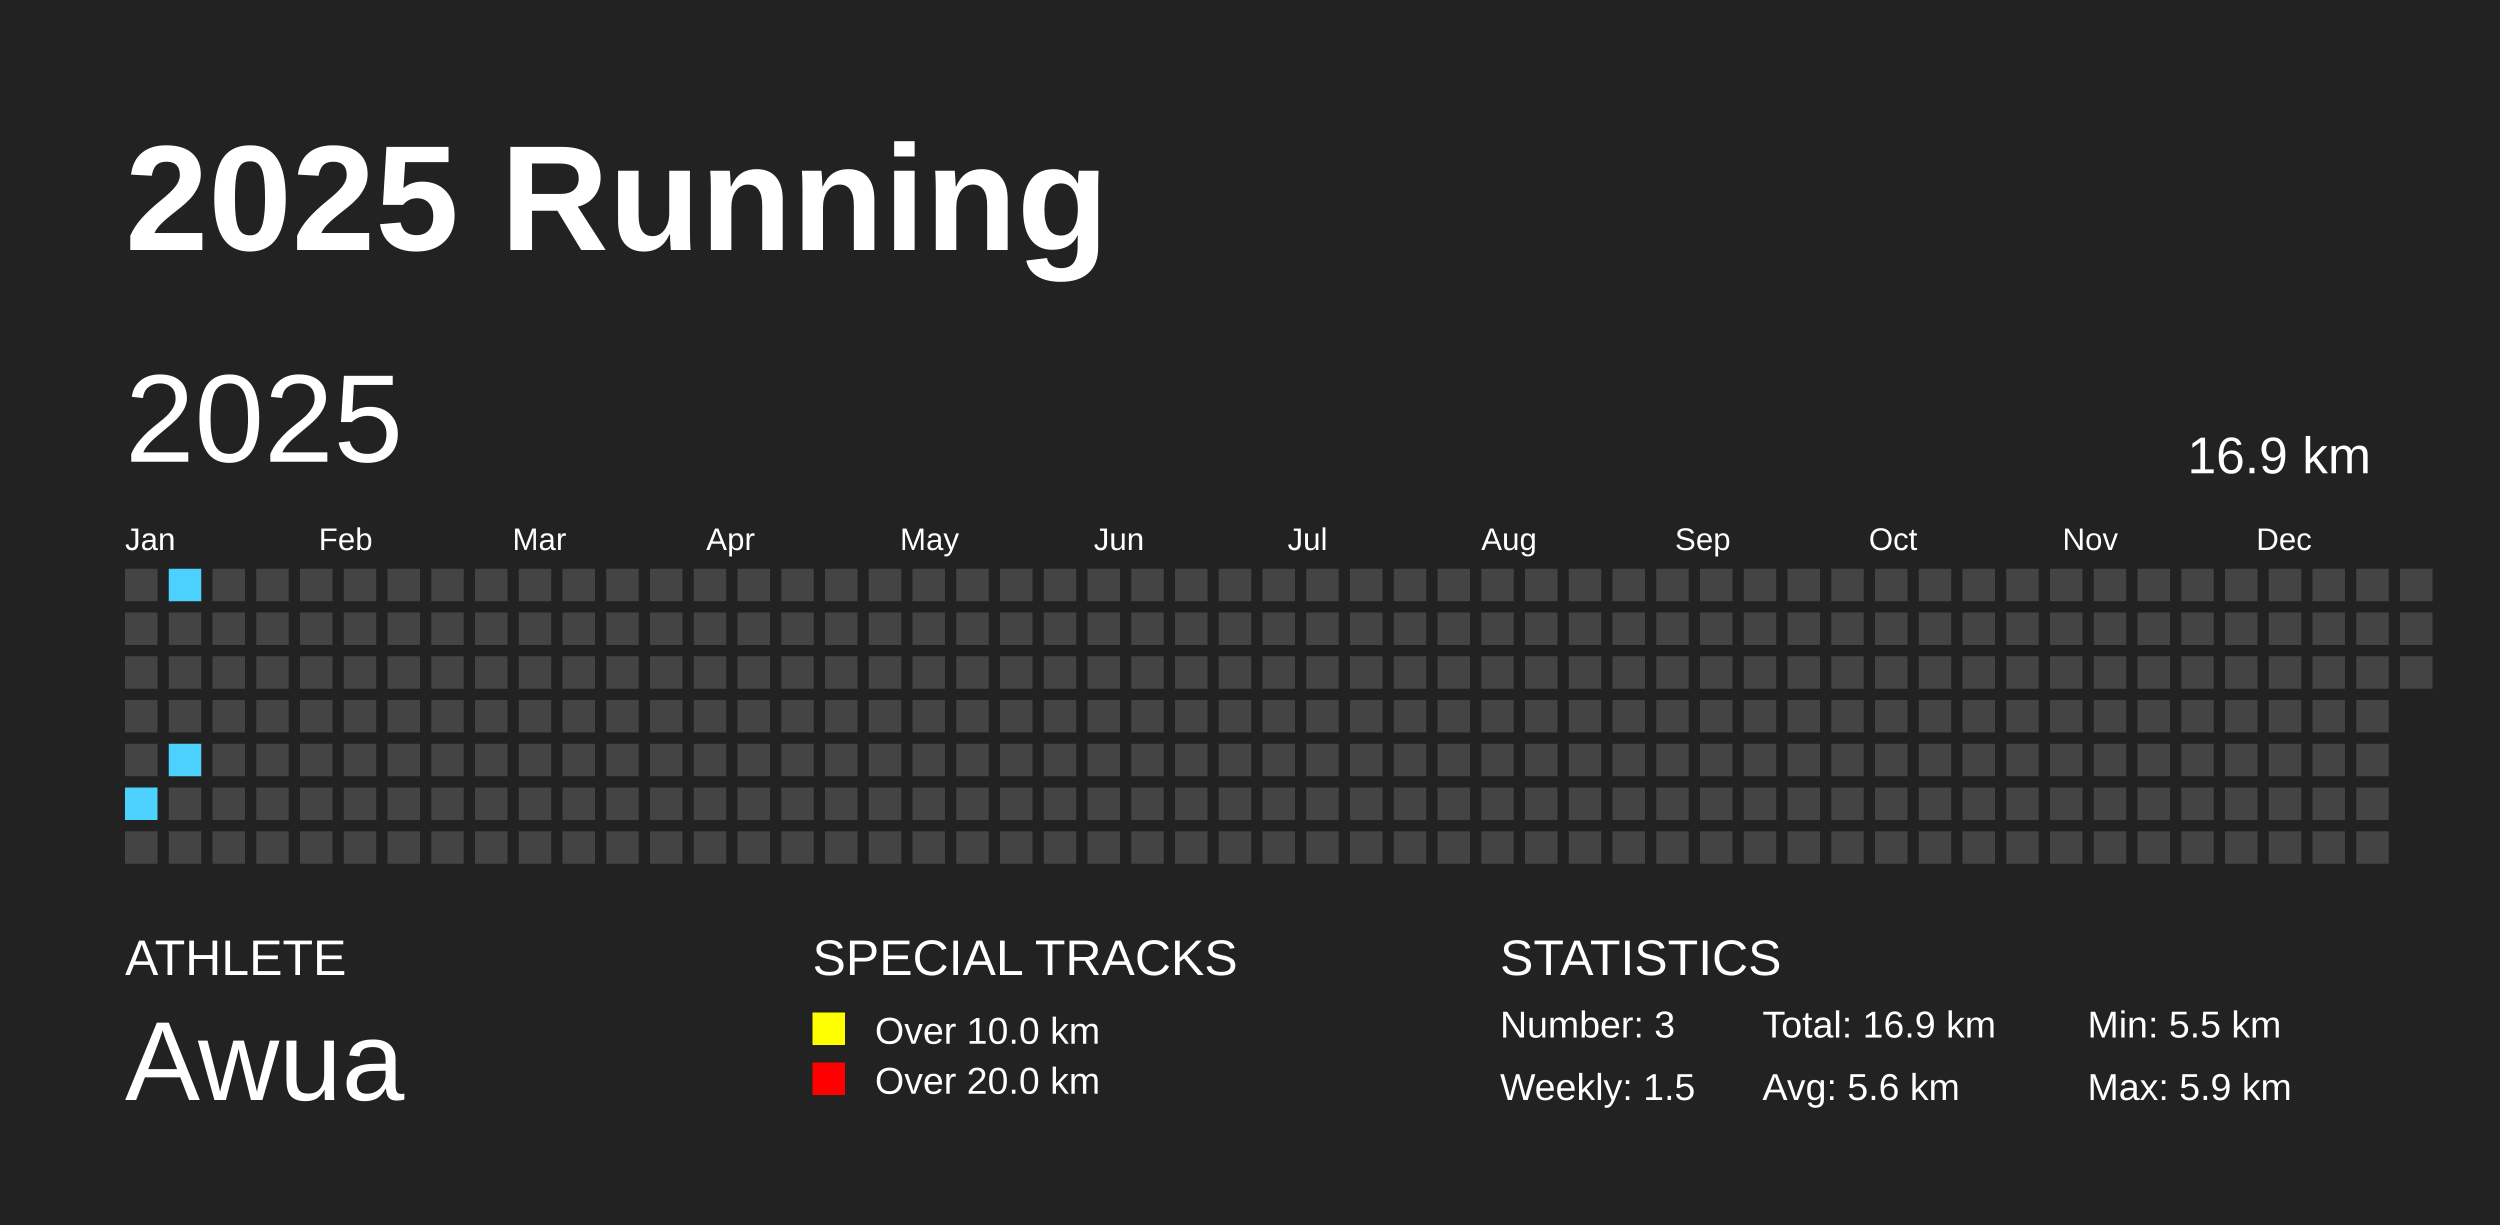
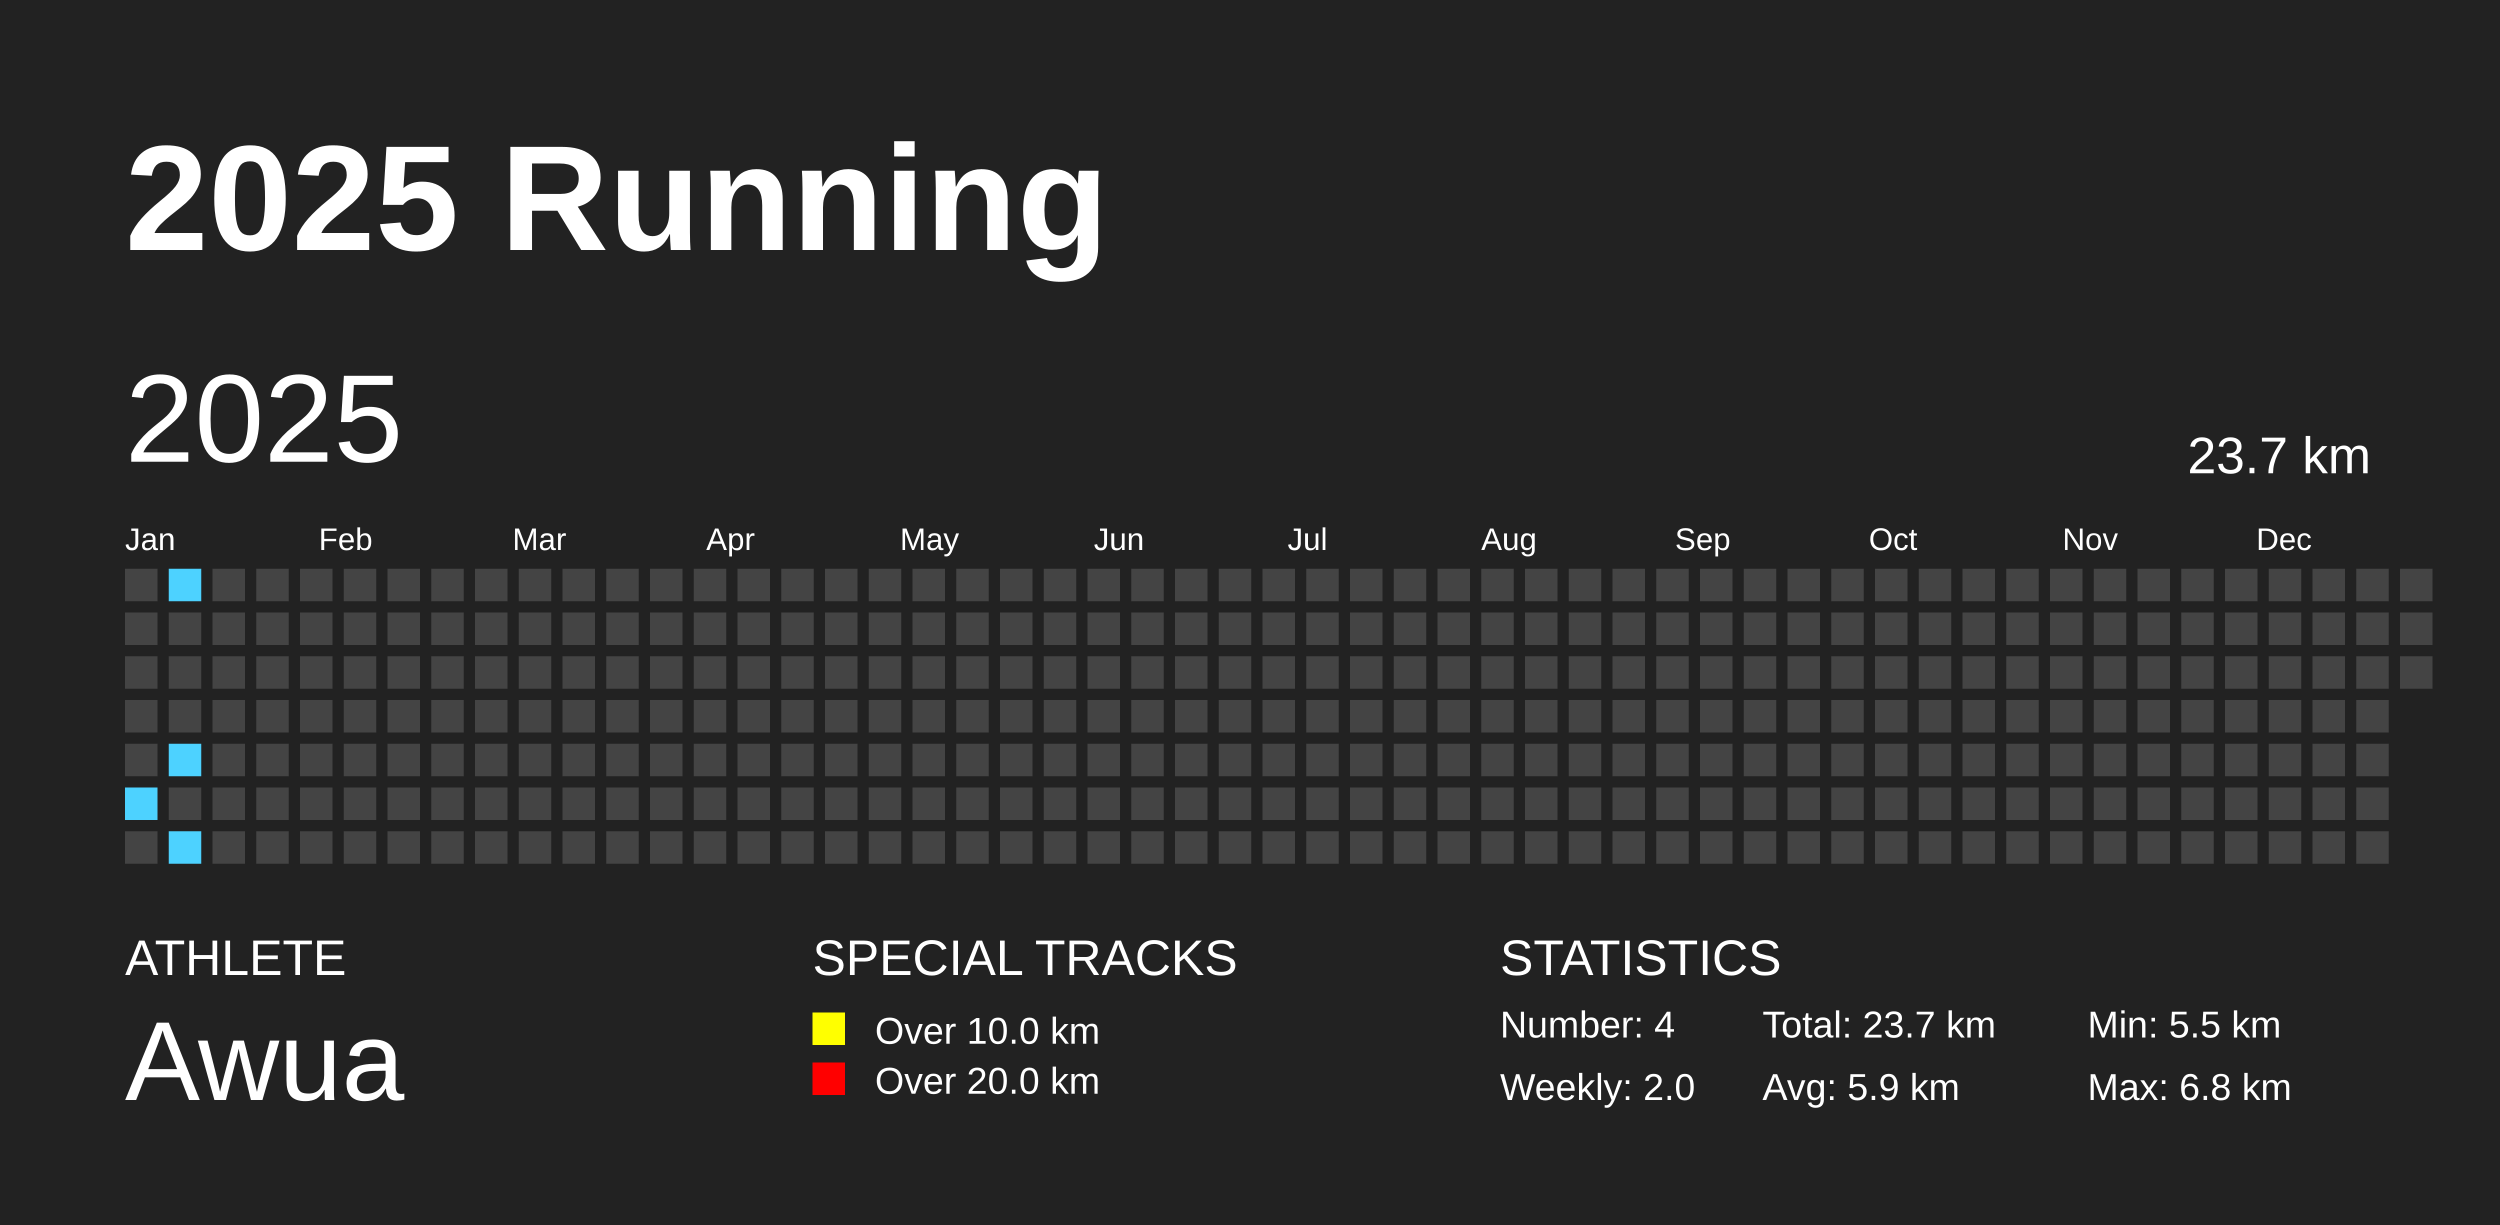
<svg xmlns="http://www.w3.org/2000/svg" baseProfile="full" height="98mm" version="1.1" viewBox="0,0,200,98" width="200mm">
  <defs />
  <rect fill="#222222" height="98" width="200" x="0" y="0" />
  <text fill="#FFFFFF" style="font-size:12px; font-family:Arial; font-weight:bold;" x="10" y="20">2025 Running</text>
  <text fill="#FFFFFF" style="font-size:4px; font-family:Arial" x="10" y="78">ATHLETE</text>
  <text fill="#FFFFFF" style="font-size:9px; font-family:Arial" x="10" y="88">Awua</text>
  <text fill="#FFFFFF" style="font-size:4px; font-family:Arial" x="65" y="78">SPECIAL TRACKS</text>
  <rect fill="yellow" height="2.6" width="2.6" x="65" y="81" />
  <text fill="#FFFFFF" style="font-size:3px; font-family:Arial" x="70" y="83.5">Over 10.0 km</text>
  <rect fill="red" height="2.6" width="2.6" x="65" y="85" />
  <text fill="#FFFFFF" style="font-size:3px; font-family:Arial" x="70" y="87.5">Over 20.0 km</text>
  <text fill="#FFFFFF" style="font-size:4px; font-family:Arial" x="120" y="78">STATISTICS</text>
-   <text fill="#FFFFFF" style="font-size:3px; font-family:Arial" x="120" y="83">Number: 3</text>
-   <text fill="#FFFFFF" style="font-size:3px; font-family:Arial" x="120" y="88">Weekly: 1.5</text>
-   <text fill="#FFFFFF" style="font-size:3px; font-family:Arial" x="141" y="83">Total: 16.9 km</text>
-   <text fill="#FFFFFF" style="font-size:3px; font-family:Arial" x="141" y="88">Avg: 5.6 km</text>
+   <text fill="#FFFFFF" style="font-size:3px; font-family:Arial" x="120" y="83">Number: 4</text>
+   <text fill="#FFFFFF" style="font-size:3px; font-family:Arial" x="120" y="88">Weekly: 2.0</text>
+   <text fill="#FFFFFF" style="font-size:3px; font-family:Arial" x="141" y="83">Total: 23.7 km</text>
+   <text fill="#FFFFFF" style="font-size:3px; font-family:Arial" x="141" y="88">Avg: 5.9 km</text>
  <text fill="#FFFFFF" style="font-size:3px; font-family:Arial" x="167" y="83">Min: 5.5 km</text>
-   <text fill="#FFFFFF" style="font-size:3px; font-family:Arial" x="167" y="88">Max: 5.9 km</text>
+   <text fill="#FFFFFF" style="font-size:3px; font-family:Arial" x="167" y="88">Max: 6.8 km</text>
  <text dominant-baseline="hanging" fill="#FFFFFF" style="font-size:10.0px; font-family:Arial;" x="10" y="30">2025</text>
-   <text dominant-baseline="hanging" fill="#FFFFFF" style="font-size:4.125px; font-family:Arial;" x="175" y="35">16.9 km</text>
+   <text dominant-baseline="hanging" fill="#FFFFFF" style="font-size:4.125px; font-family:Arial;" x="175" y="35">23.7 km</text>
  <text fill="#FFFFFF" style="font-size:2.5px; font-family:Arial" x="10.0" y="44">Jan</text>
  <text fill="#FFFFFF" style="font-size:2.5px; font-family:Arial" x="25.5" y="44">Feb</text>
  <text fill="#FFFFFF" style="font-size:2.5px; font-family:Arial" x="41.0" y="44">Mar</text>
  <text fill="#FFFFFF" style="font-size:2.5px; font-family:Arial" x="56.5" y="44">Apr</text>
  <text fill="#FFFFFF" style="font-size:2.5px; font-family:Arial" x="72.0" y="44">May</text>
  <text fill="#FFFFFF" style="font-size:2.5px; font-family:Arial" x="87.5" y="44">Jun</text>
  <text fill="#FFFFFF" style="font-size:2.5px; font-family:Arial" x="103.0" y="44">Jul</text>
  <text fill="#FFFFFF" style="font-size:2.5px; font-family:Arial" x="118.5" y="44">Aug</text>
  <text fill="#FFFFFF" style="font-size:2.5px; font-family:Arial" x="134.0" y="44">Sep</text>
  <text fill="#FFFFFF" style="font-size:2.5px; font-family:Arial" x="149.5" y="44">Oct</text>
  <text fill="#FFFFFF" style="font-size:2.5px; font-family:Arial" x="165.0" y="44">Nov</text>
  <text fill="#FFFFFF" style="font-size:2.5px; font-family:Arial" x="180.5" y="44">Dec</text>
  <rect fill="#444444" height="2.6" width="2.6" x="10.0" y="45.5" />
  <rect fill="#444444" height="2.6" width="2.6" x="10.0" y="49.0" />
  <rect fill="#444444" height="2.6" width="2.6" x="10.0" y="52.5" />
  <rect fill="#444444" height="2.6" width="2.6" x="10.0" y="56.0" />
  <rect fill="#444444" height="2.6" width="2.6" x="10.0" y="59.5" />
  <rect fill="#4dd2ff" height="2.6" width="2.6" x="10.0" y="63.0" />
  <rect fill="#444444" height="2.6" width="2.6" x="10.0" y="66.5" />
  <rect fill="#4dd2ff" height="2.6" width="2.6" x="13.5" y="45.5" />
  <rect fill="#444444" height="2.6" width="2.6" x="13.5" y="49.0" />
  <rect fill="#444444" height="2.6" width="2.6" x="13.5" y="52.5" />
  <rect fill="#444444" height="2.6" width="2.6" x="13.5" y="56.0" />
  <rect fill="#4dd2ff" height="2.6" width="2.6" x="13.5" y="59.5" />
  <rect fill="#444444" height="2.6" width="2.6" x="13.5" y="63.0" />
-   <rect fill="#444444" height="2.6" width="2.6" x="13.5" y="66.5" />
+   <rect fill="#4dd2ff" height="2.6" width="2.6" x="13.5" y="66.5" />
  <rect fill="#444444" height="2.6" width="2.6" x="17.0" y="45.5" />
  <rect fill="#444444" height="2.6" width="2.6" x="17.0" y="49.0" />
  <rect fill="#444444" height="2.6" width="2.6" x="17.0" y="52.5" />
  <rect fill="#444444" height="2.6" width="2.6" x="17.0" y="56.0" />
  <rect fill="#444444" height="2.6" width="2.6" x="17.0" y="59.5" />
  <rect fill="#444444" height="2.6" width="2.6" x="17.0" y="63.0" />
  <rect fill="#444444" height="2.6" width="2.6" x="17.0" y="66.5" />
  <rect fill="#444444" height="2.6" width="2.6" x="20.5" y="45.5" />
  <rect fill="#444444" height="2.6" width="2.6" x="20.5" y="49.0" />
  <rect fill="#444444" height="2.6" width="2.6" x="20.5" y="52.5" />
  <rect fill="#444444" height="2.6" width="2.6" x="20.5" y="56.0" />
  <rect fill="#444444" height="2.6" width="2.6" x="20.5" y="59.5" />
  <rect fill="#444444" height="2.6" width="2.6" x="20.5" y="63.0" />
  <rect fill="#444444" height="2.6" width="2.6" x="20.5" y="66.5" />
  <rect fill="#444444" height="2.6" width="2.6" x="24.0" y="45.5" />
  <rect fill="#444444" height="2.6" width="2.6" x="24.0" y="49.0" />
  <rect fill="#444444" height="2.6" width="2.6" x="24.0" y="52.5" />
  <rect fill="#444444" height="2.6" width="2.6" x="24.0" y="56.0" />
  <rect fill="#444444" height="2.6" width="2.6" x="24.0" y="59.5" />
  <rect fill="#444444" height="2.6" width="2.6" x="24.0" y="63.0" />
  <rect fill="#444444" height="2.6" width="2.6" x="24.0" y="66.5" />
  <rect fill="#444444" height="2.6" width="2.6" x="27.5" y="45.5" />
  <rect fill="#444444" height="2.6" width="2.6" x="27.5" y="49.0" />
  <rect fill="#444444" height="2.6" width="2.6" x="27.5" y="52.5" />
  <rect fill="#444444" height="2.6" width="2.6" x="27.5" y="56.0" />
  <rect fill="#444444" height="2.6" width="2.6" x="27.5" y="59.5" />
  <rect fill="#444444" height="2.6" width="2.6" x="27.5" y="63.0" />
  <rect fill="#444444" height="2.6" width="2.6" x="27.5" y="66.5" />
  <rect fill="#444444" height="2.6" width="2.6" x="31.0" y="45.5" />
  <rect fill="#444444" height="2.6" width="2.6" x="31.0" y="49.0" />
  <rect fill="#444444" height="2.6" width="2.6" x="31.0" y="52.5" />
  <rect fill="#444444" height="2.6" width="2.6" x="31.0" y="56.0" />
  <rect fill="#444444" height="2.6" width="2.6" x="31.0" y="59.5" />
  <rect fill="#444444" height="2.6" width="2.6" x="31.0" y="63.0" />
  <rect fill="#444444" height="2.6" width="2.6" x="31.0" y="66.5" />
  <rect fill="#444444" height="2.6" width="2.6" x="34.5" y="45.5" />
  <rect fill="#444444" height="2.6" width="2.6" x="34.5" y="49.0" />
  <rect fill="#444444" height="2.6" width="2.6" x="34.5" y="52.5" />
  <rect fill="#444444" height="2.6" width="2.6" x="34.5" y="56.0" />
  <rect fill="#444444" height="2.6" width="2.6" x="34.5" y="59.5" />
  <rect fill="#444444" height="2.6" width="2.6" x="34.5" y="63.0" />
  <rect fill="#444444" height="2.6" width="2.6" x="34.5" y="66.5" />
  <rect fill="#444444" height="2.6" width="2.6" x="38.0" y="45.5" />
  <rect fill="#444444" height="2.6" width="2.6" x="38.0" y="49.0" />
  <rect fill="#444444" height="2.6" width="2.6" x="38.0" y="52.5" />
  <rect fill="#444444" height="2.6" width="2.6" x="38.0" y="56.0" />
  <rect fill="#444444" height="2.6" width="2.6" x="38.0" y="59.5" />
  <rect fill="#444444" height="2.6" width="2.6" x="38.0" y="63.0" />
  <rect fill="#444444" height="2.6" width="2.6" x="38.0" y="66.5" />
  <rect fill="#444444" height="2.6" width="2.6" x="41.5" y="45.5" />
  <rect fill="#444444" height="2.6" width="2.6" x="41.5" y="49.0" />
  <rect fill="#444444" height="2.6" width="2.6" x="41.5" y="52.5" />
  <rect fill="#444444" height="2.6" width="2.6" x="41.5" y="56.0" />
  <rect fill="#444444" height="2.6" width="2.6" x="41.5" y="59.5" />
  <rect fill="#444444" height="2.6" width="2.6" x="41.5" y="63.0" />
  <rect fill="#444444" height="2.6" width="2.6" x="41.5" y="66.5" />
  <rect fill="#444444" height="2.6" width="2.6" x="45.0" y="45.5" />
  <rect fill="#444444" height="2.6" width="2.6" x="45.0" y="49.0" />
  <rect fill="#444444" height="2.6" width="2.6" x="45.0" y="52.5" />
  <rect fill="#444444" height="2.6" width="2.6" x="45.0" y="56.0" />
  <rect fill="#444444" height="2.6" width="2.6" x="45.0" y="59.5" />
  <rect fill="#444444" height="2.6" width="2.6" x="45.0" y="63.0" />
  <rect fill="#444444" height="2.6" width="2.6" x="45.0" y="66.5" />
  <rect fill="#444444" height="2.6" width="2.6" x="48.5" y="45.5" />
  <rect fill="#444444" height="2.6" width="2.6" x="48.5" y="49.0" />
  <rect fill="#444444" height="2.6" width="2.6" x="48.5" y="52.5" />
  <rect fill="#444444" height="2.6" width="2.6" x="48.5" y="56.0" />
  <rect fill="#444444" height="2.6" width="2.6" x="48.5" y="59.5" />
  <rect fill="#444444" height="2.6" width="2.6" x="48.5" y="63.0" />
  <rect fill="#444444" height="2.6" width="2.6" x="48.5" y="66.5" />
  <rect fill="#444444" height="2.6" width="2.6" x="52.0" y="45.5" />
  <rect fill="#444444" height="2.6" width="2.6" x="52.0" y="49.0" />
  <rect fill="#444444" height="2.6" width="2.6" x="52.0" y="52.5" />
  <rect fill="#444444" height="2.6" width="2.6" x="52.0" y="56.0" />
  <rect fill="#444444" height="2.6" width="2.6" x="52.0" y="59.5" />
  <rect fill="#444444" height="2.6" width="2.6" x="52.0" y="63.0" />
  <rect fill="#444444" height="2.6" width="2.6" x="52.0" y="66.5" />
  <rect fill="#444444" height="2.6" width="2.6" x="55.5" y="45.5" />
  <rect fill="#444444" height="2.6" width="2.6" x="55.5" y="49.0" />
  <rect fill="#444444" height="2.6" width="2.6" x="55.5" y="52.5" />
  <rect fill="#444444" height="2.6" width="2.6" x="55.5" y="56.0" />
  <rect fill="#444444" height="2.6" width="2.6" x="55.5" y="59.5" />
  <rect fill="#444444" height="2.6" width="2.6" x="55.5" y="63.0" />
  <rect fill="#444444" height="2.6" width="2.6" x="55.5" y="66.5" />
  <rect fill="#444444" height="2.6" width="2.6" x="59.0" y="45.5" />
  <rect fill="#444444" height="2.6" width="2.6" x="59.0" y="49.0" />
  <rect fill="#444444" height="2.6" width="2.6" x="59.0" y="52.5" />
  <rect fill="#444444" height="2.6" width="2.6" x="59.0" y="56.0" />
  <rect fill="#444444" height="2.6" width="2.6" x="59.0" y="59.5" />
  <rect fill="#444444" height="2.6" width="2.6" x="59.0" y="63.0" />
  <rect fill="#444444" height="2.6" width="2.6" x="59.0" y="66.5" />
  <rect fill="#444444" height="2.6" width="2.6" x="62.5" y="45.5" />
  <rect fill="#444444" height="2.6" width="2.6" x="62.5" y="49.0" />
  <rect fill="#444444" height="2.6" width="2.6" x="62.5" y="52.5" />
  <rect fill="#444444" height="2.6" width="2.6" x="62.5" y="56.0" />
  <rect fill="#444444" height="2.6" width="2.6" x="62.5" y="59.5" />
  <rect fill="#444444" height="2.6" width="2.6" x="62.5" y="63.0" />
  <rect fill="#444444" height="2.6" width="2.6" x="62.5" y="66.5" />
  <rect fill="#444444" height="2.6" width="2.6" x="66.0" y="45.5" />
  <rect fill="#444444" height="2.6" width="2.6" x="66.0" y="49.0" />
  <rect fill="#444444" height="2.6" width="2.6" x="66.0" y="52.5" />
  <rect fill="#444444" height="2.6" width="2.6" x="66.0" y="56.0" />
  <rect fill="#444444" height="2.6" width="2.6" x="66.0" y="59.5" />
  <rect fill="#444444" height="2.6" width="2.6" x="66.0" y="63.0" />
  <rect fill="#444444" height="2.6" width="2.6" x="66.0" y="66.5" />
  <rect fill="#444444" height="2.6" width="2.6" x="69.5" y="45.5" />
  <rect fill="#444444" height="2.6" width="2.6" x="69.5" y="49.0" />
  <rect fill="#444444" height="2.6" width="2.6" x="69.5" y="52.5" />
  <rect fill="#444444" height="2.6" width="2.6" x="69.5" y="56.0" />
  <rect fill="#444444" height="2.6" width="2.6" x="69.5" y="59.5" />
  <rect fill="#444444" height="2.6" width="2.6" x="69.5" y="63.0" />
  <rect fill="#444444" height="2.6" width="2.6" x="69.5" y="66.5" />
  <rect fill="#444444" height="2.6" width="2.6" x="73.0" y="45.5" />
  <rect fill="#444444" height="2.6" width="2.6" x="73.0" y="49.0" />
  <rect fill="#444444" height="2.6" width="2.6" x="73.0" y="52.5" />
  <rect fill="#444444" height="2.6" width="2.6" x="73.0" y="56.0" />
  <rect fill="#444444" height="2.6" width="2.6" x="73.0" y="59.5" />
  <rect fill="#444444" height="2.6" width="2.6" x="73.0" y="63.0" />
  <rect fill="#444444" height="2.6" width="2.6" x="73.0" y="66.5" />
  <rect fill="#444444" height="2.6" width="2.6" x="76.5" y="45.5" />
  <rect fill="#444444" height="2.6" width="2.6" x="76.5" y="49.0" />
  <rect fill="#444444" height="2.6" width="2.6" x="76.5" y="52.5" />
  <rect fill="#444444" height="2.6" width="2.6" x="76.5" y="56.0" />
  <rect fill="#444444" height="2.6" width="2.6" x="76.5" y="59.5" />
  <rect fill="#444444" height="2.6" width="2.6" x="76.5" y="63.0" />
  <rect fill="#444444" height="2.6" width="2.6" x="76.5" y="66.5" />
  <rect fill="#444444" height="2.6" width="2.6" x="80.0" y="45.5" />
  <rect fill="#444444" height="2.6" width="2.6" x="80.0" y="49.0" />
  <rect fill="#444444" height="2.6" width="2.6" x="80.0" y="52.5" />
  <rect fill="#444444" height="2.6" width="2.6" x="80.0" y="56.0" />
  <rect fill="#444444" height="2.6" width="2.6" x="80.0" y="59.5" />
  <rect fill="#444444" height="2.6" width="2.6" x="80.0" y="63.0" />
  <rect fill="#444444" height="2.6" width="2.6" x="80.0" y="66.5" />
  <rect fill="#444444" height="2.6" width="2.6" x="83.5" y="45.5" />
  <rect fill="#444444" height="2.6" width="2.6" x="83.5" y="49.0" />
  <rect fill="#444444" height="2.6" width="2.6" x="83.5" y="52.5" />
  <rect fill="#444444" height="2.6" width="2.6" x="83.5" y="56.0" />
  <rect fill="#444444" height="2.6" width="2.6" x="83.5" y="59.5" />
  <rect fill="#444444" height="2.6" width="2.6" x="83.5" y="63.0" />
  <rect fill="#444444" height="2.6" width="2.6" x="83.5" y="66.5" />
  <rect fill="#444444" height="2.6" width="2.6" x="87.0" y="45.5" />
  <rect fill="#444444" height="2.6" width="2.6" x="87.0" y="49.0" />
  <rect fill="#444444" height="2.6" width="2.6" x="87.0" y="52.5" />
  <rect fill="#444444" height="2.6" width="2.6" x="87.0" y="56.0" />
  <rect fill="#444444" height="2.6" width="2.6" x="87.0" y="59.5" />
  <rect fill="#444444" height="2.6" width="2.6" x="87.0" y="63.0" />
  <rect fill="#444444" height="2.6" width="2.6" x="87.0" y="66.5" />
  <rect fill="#444444" height="2.6" width="2.6" x="90.5" y="45.5" />
  <rect fill="#444444" height="2.6" width="2.6" x="90.5" y="49.0" />
  <rect fill="#444444" height="2.6" width="2.6" x="90.5" y="52.5" />
  <rect fill="#444444" height="2.6" width="2.6" x="90.5" y="56.0" />
  <rect fill="#444444" height="2.6" width="2.6" x="90.5" y="59.5" />
  <rect fill="#444444" height="2.6" width="2.6" x="90.5" y="63.0" />
  <rect fill="#444444" height="2.6" width="2.6" x="90.5" y="66.5" />
  <rect fill="#444444" height="2.6" width="2.6" x="94.0" y="45.5" />
  <rect fill="#444444" height="2.6" width="2.6" x="94.0" y="49.0" />
  <rect fill="#444444" height="2.6" width="2.6" x="94.0" y="52.5" />
  <rect fill="#444444" height="2.6" width="2.6" x="94.0" y="56.0" />
  <rect fill="#444444" height="2.6" width="2.6" x="94.0" y="59.5" />
  <rect fill="#444444" height="2.6" width="2.6" x="94.0" y="63.0" />
  <rect fill="#444444" height="2.6" width="2.6" x="94.0" y="66.5" />
  <rect fill="#444444" height="2.6" width="2.6" x="97.5" y="45.5" />
  <rect fill="#444444" height="2.6" width="2.6" x="97.5" y="49.0" />
  <rect fill="#444444" height="2.6" width="2.6" x="97.5" y="52.5" />
  <rect fill="#444444" height="2.6" width="2.6" x="97.5" y="56.0" />
  <rect fill="#444444" height="2.6" width="2.6" x="97.5" y="59.5" />
  <rect fill="#444444" height="2.6" width="2.6" x="97.5" y="63.0" />
  <rect fill="#444444" height="2.6" width="2.6" x="97.5" y="66.5" />
  <rect fill="#444444" height="2.6" width="2.6" x="101.0" y="45.5" />
  <rect fill="#444444" height="2.6" width="2.6" x="101.0" y="49.0" />
  <rect fill="#444444" height="2.6" width="2.6" x="101.0" y="52.5" />
  <rect fill="#444444" height="2.6" width="2.6" x="101.0" y="56.0" />
  <rect fill="#444444" height="2.6" width="2.6" x="101.0" y="59.5" />
  <rect fill="#444444" height="2.6" width="2.6" x="101.0" y="63.0" />
  <rect fill="#444444" height="2.6" width="2.6" x="101.0" y="66.5" />
  <rect fill="#444444" height="2.6" width="2.6" x="104.5" y="45.5" />
  <rect fill="#444444" height="2.6" width="2.6" x="104.5" y="49.0" />
  <rect fill="#444444" height="2.6" width="2.6" x="104.5" y="52.5" />
  <rect fill="#444444" height="2.6" width="2.6" x="104.5" y="56.0" />
  <rect fill="#444444" height="2.6" width="2.6" x="104.5" y="59.5" />
  <rect fill="#444444" height="2.6" width="2.6" x="104.5" y="63.0" />
  <rect fill="#444444" height="2.6" width="2.6" x="104.5" y="66.5" />
  <rect fill="#444444" height="2.6" width="2.6" x="108.0" y="45.5" />
  <rect fill="#444444" height="2.6" width="2.6" x="108.0" y="49.0" />
  <rect fill="#444444" height="2.6" width="2.6" x="108.0" y="52.5" />
  <rect fill="#444444" height="2.6" width="2.6" x="108.0" y="56.0" />
  <rect fill="#444444" height="2.6" width="2.6" x="108.0" y="59.5" />
  <rect fill="#444444" height="2.6" width="2.6" x="108.0" y="63.0" />
  <rect fill="#444444" height="2.6" width="2.6" x="108.0" y="66.5" />
  <rect fill="#444444" height="2.6" width="2.6" x="111.5" y="45.5" />
  <rect fill="#444444" height="2.6" width="2.6" x="111.5" y="49.0" />
  <rect fill="#444444" height="2.6" width="2.6" x="111.5" y="52.5" />
  <rect fill="#444444" height="2.6" width="2.6" x="111.5" y="56.0" />
  <rect fill="#444444" height="2.6" width="2.6" x="111.5" y="59.5" />
  <rect fill="#444444" height="2.6" width="2.6" x="111.5" y="63.0" />
  <rect fill="#444444" height="2.6" width="2.6" x="111.5" y="66.5" />
  <rect fill="#444444" height="2.6" width="2.6" x="115.0" y="45.5" />
  <rect fill="#444444" height="2.6" width="2.6" x="115.0" y="49.0" />
  <rect fill="#444444" height="2.6" width="2.6" x="115.0" y="52.5" />
  <rect fill="#444444" height="2.6" width="2.6" x="115.0" y="56.0" />
  <rect fill="#444444" height="2.6" width="2.6" x="115.0" y="59.5" />
  <rect fill="#444444" height="2.6" width="2.6" x="115.0" y="63.0" />
  <rect fill="#444444" height="2.6" width="2.6" x="115.0" y="66.5" />
  <rect fill="#444444" height="2.6" width="2.6" x="118.5" y="45.5" />
  <rect fill="#444444" height="2.6" width="2.6" x="118.5" y="49.0" />
  <rect fill="#444444" height="2.6" width="2.6" x="118.5" y="52.5" />
  <rect fill="#444444" height="2.6" width="2.6" x="118.5" y="56.0" />
  <rect fill="#444444" height="2.6" width="2.6" x="118.5" y="59.5" />
  <rect fill="#444444" height="2.6" width="2.6" x="118.5" y="63.0" />
  <rect fill="#444444" height="2.6" width="2.6" x="118.5" y="66.5" />
  <rect fill="#444444" height="2.6" width="2.6" x="122.0" y="45.5" />
  <rect fill="#444444" height="2.6" width="2.6" x="122.0" y="49.0" />
  <rect fill="#444444" height="2.6" width="2.6" x="122.0" y="52.5" />
  <rect fill="#444444" height="2.6" width="2.6" x="122.0" y="56.0" />
  <rect fill="#444444" height="2.6" width="2.6" x="122.0" y="59.5" />
  <rect fill="#444444" height="2.6" width="2.6" x="122.0" y="63.0" />
  <rect fill="#444444" height="2.6" width="2.6" x="122.0" y="66.5" />
  <rect fill="#444444" height="2.6" width="2.6" x="125.5" y="45.5" />
  <rect fill="#444444" height="2.6" width="2.6" x="125.5" y="49.0" />
  <rect fill="#444444" height="2.6" width="2.6" x="125.5" y="52.5" />
  <rect fill="#444444" height="2.6" width="2.6" x="125.5" y="56.0" />
  <rect fill="#444444" height="2.6" width="2.6" x="125.5" y="59.5" />
  <rect fill="#444444" height="2.6" width="2.6" x="125.5" y="63.0" />
  <rect fill="#444444" height="2.6" width="2.6" x="125.5" y="66.5" />
  <rect fill="#444444" height="2.6" width="2.6" x="129.0" y="45.5" />
  <rect fill="#444444" height="2.6" width="2.6" x="129.0" y="49.0" />
  <rect fill="#444444" height="2.6" width="2.6" x="129.0" y="52.5" />
  <rect fill="#444444" height="2.6" width="2.6" x="129.0" y="56.0" />
  <rect fill="#444444" height="2.6" width="2.6" x="129.0" y="59.5" />
  <rect fill="#444444" height="2.6" width="2.6" x="129.0" y="63.0" />
  <rect fill="#444444" height="2.6" width="2.6" x="129.0" y="66.5" />
  <rect fill="#444444" height="2.6" width="2.6" x="132.5" y="45.5" />
  <rect fill="#444444" height="2.6" width="2.6" x="132.5" y="49.0" />
  <rect fill="#444444" height="2.6" width="2.6" x="132.5" y="52.5" />
  <rect fill="#444444" height="2.6" width="2.6" x="132.5" y="56.0" />
  <rect fill="#444444" height="2.6" width="2.6" x="132.5" y="59.5" />
  <rect fill="#444444" height="2.6" width="2.6" x="132.5" y="63.0" />
  <rect fill="#444444" height="2.6" width="2.6" x="132.5" y="66.5" />
  <rect fill="#444444" height="2.6" width="2.6" x="136.0" y="45.5" />
  <rect fill="#444444" height="2.6" width="2.6" x="136.0" y="49.0" />
  <rect fill="#444444" height="2.6" width="2.6" x="136.0" y="52.5" />
  <rect fill="#444444" height="2.6" width="2.6" x="136.0" y="56.0" />
  <rect fill="#444444" height="2.6" width="2.6" x="136.0" y="59.5" />
  <rect fill="#444444" height="2.6" width="2.6" x="136.0" y="63.0" />
  <rect fill="#444444" height="2.6" width="2.6" x="136.0" y="66.5" />
  <rect fill="#444444" height="2.6" width="2.6" x="139.5" y="45.5" />
  <rect fill="#444444" height="2.6" width="2.6" x="139.5" y="49.0" />
  <rect fill="#444444" height="2.6" width="2.6" x="139.5" y="52.5" />
  <rect fill="#444444" height="2.6" width="2.6" x="139.5" y="56.0" />
  <rect fill="#444444" height="2.6" width="2.6" x="139.5" y="59.5" />
  <rect fill="#444444" height="2.6" width="2.6" x="139.5" y="63.0" />
  <rect fill="#444444" height="2.6" width="2.6" x="139.5" y="66.5" />
  <rect fill="#444444" height="2.6" width="2.6" x="143.0" y="45.5" />
  <rect fill="#444444" height="2.6" width="2.6" x="143.0" y="49.0" />
  <rect fill="#444444" height="2.6" width="2.6" x="143.0" y="52.5" />
  <rect fill="#444444" height="2.6" width="2.6" x="143.0" y="56.0" />
  <rect fill="#444444" height="2.6" width="2.6" x="143.0" y="59.5" />
  <rect fill="#444444" height="2.6" width="2.6" x="143.0" y="63.0" />
  <rect fill="#444444" height="2.6" width="2.6" x="143.0" y="66.5" />
  <rect fill="#444444" height="2.6" width="2.6" x="146.5" y="45.5" />
  <rect fill="#444444" height="2.6" width="2.6" x="146.5" y="49.0" />
  <rect fill="#444444" height="2.6" width="2.6" x="146.5" y="52.5" />
  <rect fill="#444444" height="2.6" width="2.6" x="146.5" y="56.0" />
  <rect fill="#444444" height="2.6" width="2.6" x="146.5" y="59.5" />
  <rect fill="#444444" height="2.6" width="2.6" x="146.5" y="63.0" />
  <rect fill="#444444" height="2.6" width="2.6" x="146.5" y="66.5" />
  <rect fill="#444444" height="2.6" width="2.6" x="150.0" y="45.5" />
  <rect fill="#444444" height="2.6" width="2.6" x="150.0" y="49.0" />
  <rect fill="#444444" height="2.6" width="2.6" x="150.0" y="52.5" />
  <rect fill="#444444" height="2.6" width="2.6" x="150.0" y="56.0" />
  <rect fill="#444444" height="2.6" width="2.6" x="150.0" y="59.5" />
  <rect fill="#444444" height="2.6" width="2.6" x="150.0" y="63.0" />
  <rect fill="#444444" height="2.6" width="2.6" x="150.0" y="66.5" />
  <rect fill="#444444" height="2.6" width="2.6" x="153.5" y="45.5" />
  <rect fill="#444444" height="2.6" width="2.6" x="153.5" y="49.0" />
  <rect fill="#444444" height="2.6" width="2.6" x="153.5" y="52.5" />
  <rect fill="#444444" height="2.6" width="2.6" x="153.5" y="56.0" />
  <rect fill="#444444" height="2.6" width="2.6" x="153.5" y="59.5" />
  <rect fill="#444444" height="2.6" width="2.6" x="153.5" y="63.0" />
  <rect fill="#444444" height="2.6" width="2.6" x="153.5" y="66.5" />
  <rect fill="#444444" height="2.6" width="2.6" x="157.0" y="45.5" />
  <rect fill="#444444" height="2.6" width="2.6" x="157.0" y="49.0" />
  <rect fill="#444444" height="2.6" width="2.6" x="157.0" y="52.5" />
  <rect fill="#444444" height="2.6" width="2.6" x="157.0" y="56.0" />
  <rect fill="#444444" height="2.6" width="2.6" x="157.0" y="59.5" />
  <rect fill="#444444" height="2.6" width="2.6" x="157.0" y="63.0" />
  <rect fill="#444444" height="2.6" width="2.6" x="157.0" y="66.5" />
  <rect fill="#444444" height="2.6" width="2.6" x="160.5" y="45.5" />
  <rect fill="#444444" height="2.6" width="2.6" x="160.5" y="49.0" />
  <rect fill="#444444" height="2.6" width="2.6" x="160.5" y="52.5" />
  <rect fill="#444444" height="2.6" width="2.6" x="160.5" y="56.0" />
  <rect fill="#444444" height="2.6" width="2.6" x="160.5" y="59.5" />
  <rect fill="#444444" height="2.6" width="2.6" x="160.5" y="63.0" />
  <rect fill="#444444" height="2.6" width="2.6" x="160.5" y="66.5" />
  <rect fill="#444444" height="2.6" width="2.6" x="164.0" y="45.5" />
  <rect fill="#444444" height="2.6" width="2.6" x="164.0" y="49.0" />
  <rect fill="#444444" height="2.6" width="2.6" x="164.0" y="52.5" />
  <rect fill="#444444" height="2.6" width="2.6" x="164.0" y="56.0" />
  <rect fill="#444444" height="2.6" width="2.6" x="164.0" y="59.5" />
  <rect fill="#444444" height="2.6" width="2.6" x="164.0" y="63.0" />
  <rect fill="#444444" height="2.6" width="2.6" x="164.0" y="66.5" />
  <rect fill="#444444" height="2.6" width="2.6" x="167.5" y="45.5" />
  <rect fill="#444444" height="2.6" width="2.6" x="167.5" y="49.0" />
  <rect fill="#444444" height="2.6" width="2.6" x="167.5" y="52.5" />
  <rect fill="#444444" height="2.6" width="2.6" x="167.5" y="56.0" />
  <rect fill="#444444" height="2.6" width="2.6" x="167.5" y="59.5" />
  <rect fill="#444444" height="2.6" width="2.6" x="167.5" y="63.0" />
  <rect fill="#444444" height="2.6" width="2.6" x="167.5" y="66.5" />
  <rect fill="#444444" height="2.6" width="2.6" x="171.0" y="45.5" />
  <rect fill="#444444" height="2.6" width="2.6" x="171.0" y="49.0" />
  <rect fill="#444444" height="2.6" width="2.6" x="171.0" y="52.5" />
  <rect fill="#444444" height="2.6" width="2.6" x="171.0" y="56.0" />
  <rect fill="#444444" height="2.6" width="2.6" x="171.0" y="59.5" />
  <rect fill="#444444" height="2.6" width="2.6" x="171.0" y="63.0" />
  <rect fill="#444444" height="2.6" width="2.6" x="171.0" y="66.5" />
  <rect fill="#444444" height="2.6" width="2.6" x="174.5" y="45.5" />
  <rect fill="#444444" height="2.6" width="2.6" x="174.5" y="49.0" />
  <rect fill="#444444" height="2.6" width="2.6" x="174.5" y="52.5" />
  <rect fill="#444444" height="2.6" width="2.6" x="174.5" y="56.0" />
  <rect fill="#444444" height="2.6" width="2.6" x="174.5" y="59.5" />
  <rect fill="#444444" height="2.6" width="2.6" x="174.5" y="63.0" />
  <rect fill="#444444" height="2.6" width="2.6" x="174.5" y="66.5" />
  <rect fill="#444444" height="2.6" width="2.6" x="178.0" y="45.5" />
  <rect fill="#444444" height="2.6" width="2.6" x="178.0" y="49.0" />
  <rect fill="#444444" height="2.6" width="2.6" x="178.0" y="52.5" />
  <rect fill="#444444" height="2.6" width="2.6" x="178.0" y="56.0" />
  <rect fill="#444444" height="2.6" width="2.6" x="178.0" y="59.5" />
  <rect fill="#444444" height="2.6" width="2.6" x="178.0" y="63.0" />
  <rect fill="#444444" height="2.6" width="2.6" x="178.0" y="66.5" />
  <rect fill="#444444" height="2.6" width="2.6" x="181.5" y="45.5" />
  <rect fill="#444444" height="2.6" width="2.6" x="181.5" y="49.0" />
  <rect fill="#444444" height="2.6" width="2.6" x="181.5" y="52.5" />
  <rect fill="#444444" height="2.6" width="2.6" x="181.5" y="56.0" />
  <rect fill="#444444" height="2.6" width="2.6" x="181.5" y="59.5" />
  <rect fill="#444444" height="2.6" width="2.6" x="181.5" y="63.0" />
  <rect fill="#444444" height="2.6" width="2.6" x="181.5" y="66.5" />
  <rect fill="#444444" height="2.6" width="2.6" x="185.0" y="45.5" />
  <rect fill="#444444" height="2.6" width="2.6" x="185.0" y="49.0" />
  <rect fill="#444444" height="2.6" width="2.6" x="185.0" y="52.5" />
  <rect fill="#444444" height="2.6" width="2.6" x="185.0" y="56.0" />
  <rect fill="#444444" height="2.6" width="2.6" x="185.0" y="59.5" />
  <rect fill="#444444" height="2.6" width="2.6" x="185.0" y="63.0" />
  <rect fill="#444444" height="2.6" width="2.6" x="185.0" y="66.5" />
  <rect fill="#444444" height="2.6" width="2.6" x="188.5" y="45.5" />
  <rect fill="#444444" height="2.6" width="2.6" x="188.5" y="49.0" />
  <rect fill="#444444" height="2.6" width="2.6" x="188.5" y="52.5" />
  <rect fill="#444444" height="2.6" width="2.6" x="188.5" y="56.0" />
  <rect fill="#444444" height="2.6" width="2.6" x="188.5" y="59.5" />
  <rect fill="#444444" height="2.6" width="2.6" x="188.5" y="63.0" />
  <rect fill="#444444" height="2.6" width="2.6" x="188.5" y="66.5" />
  <rect fill="#444444" height="2.6" width="2.6" x="192.0" y="45.5" />
  <rect fill="#444444" height="2.6" width="2.6" x="192.0" y="49.0" />
  <rect fill="#444444" height="2.6" width="2.6" x="192.0" y="52.5" />
</svg>
